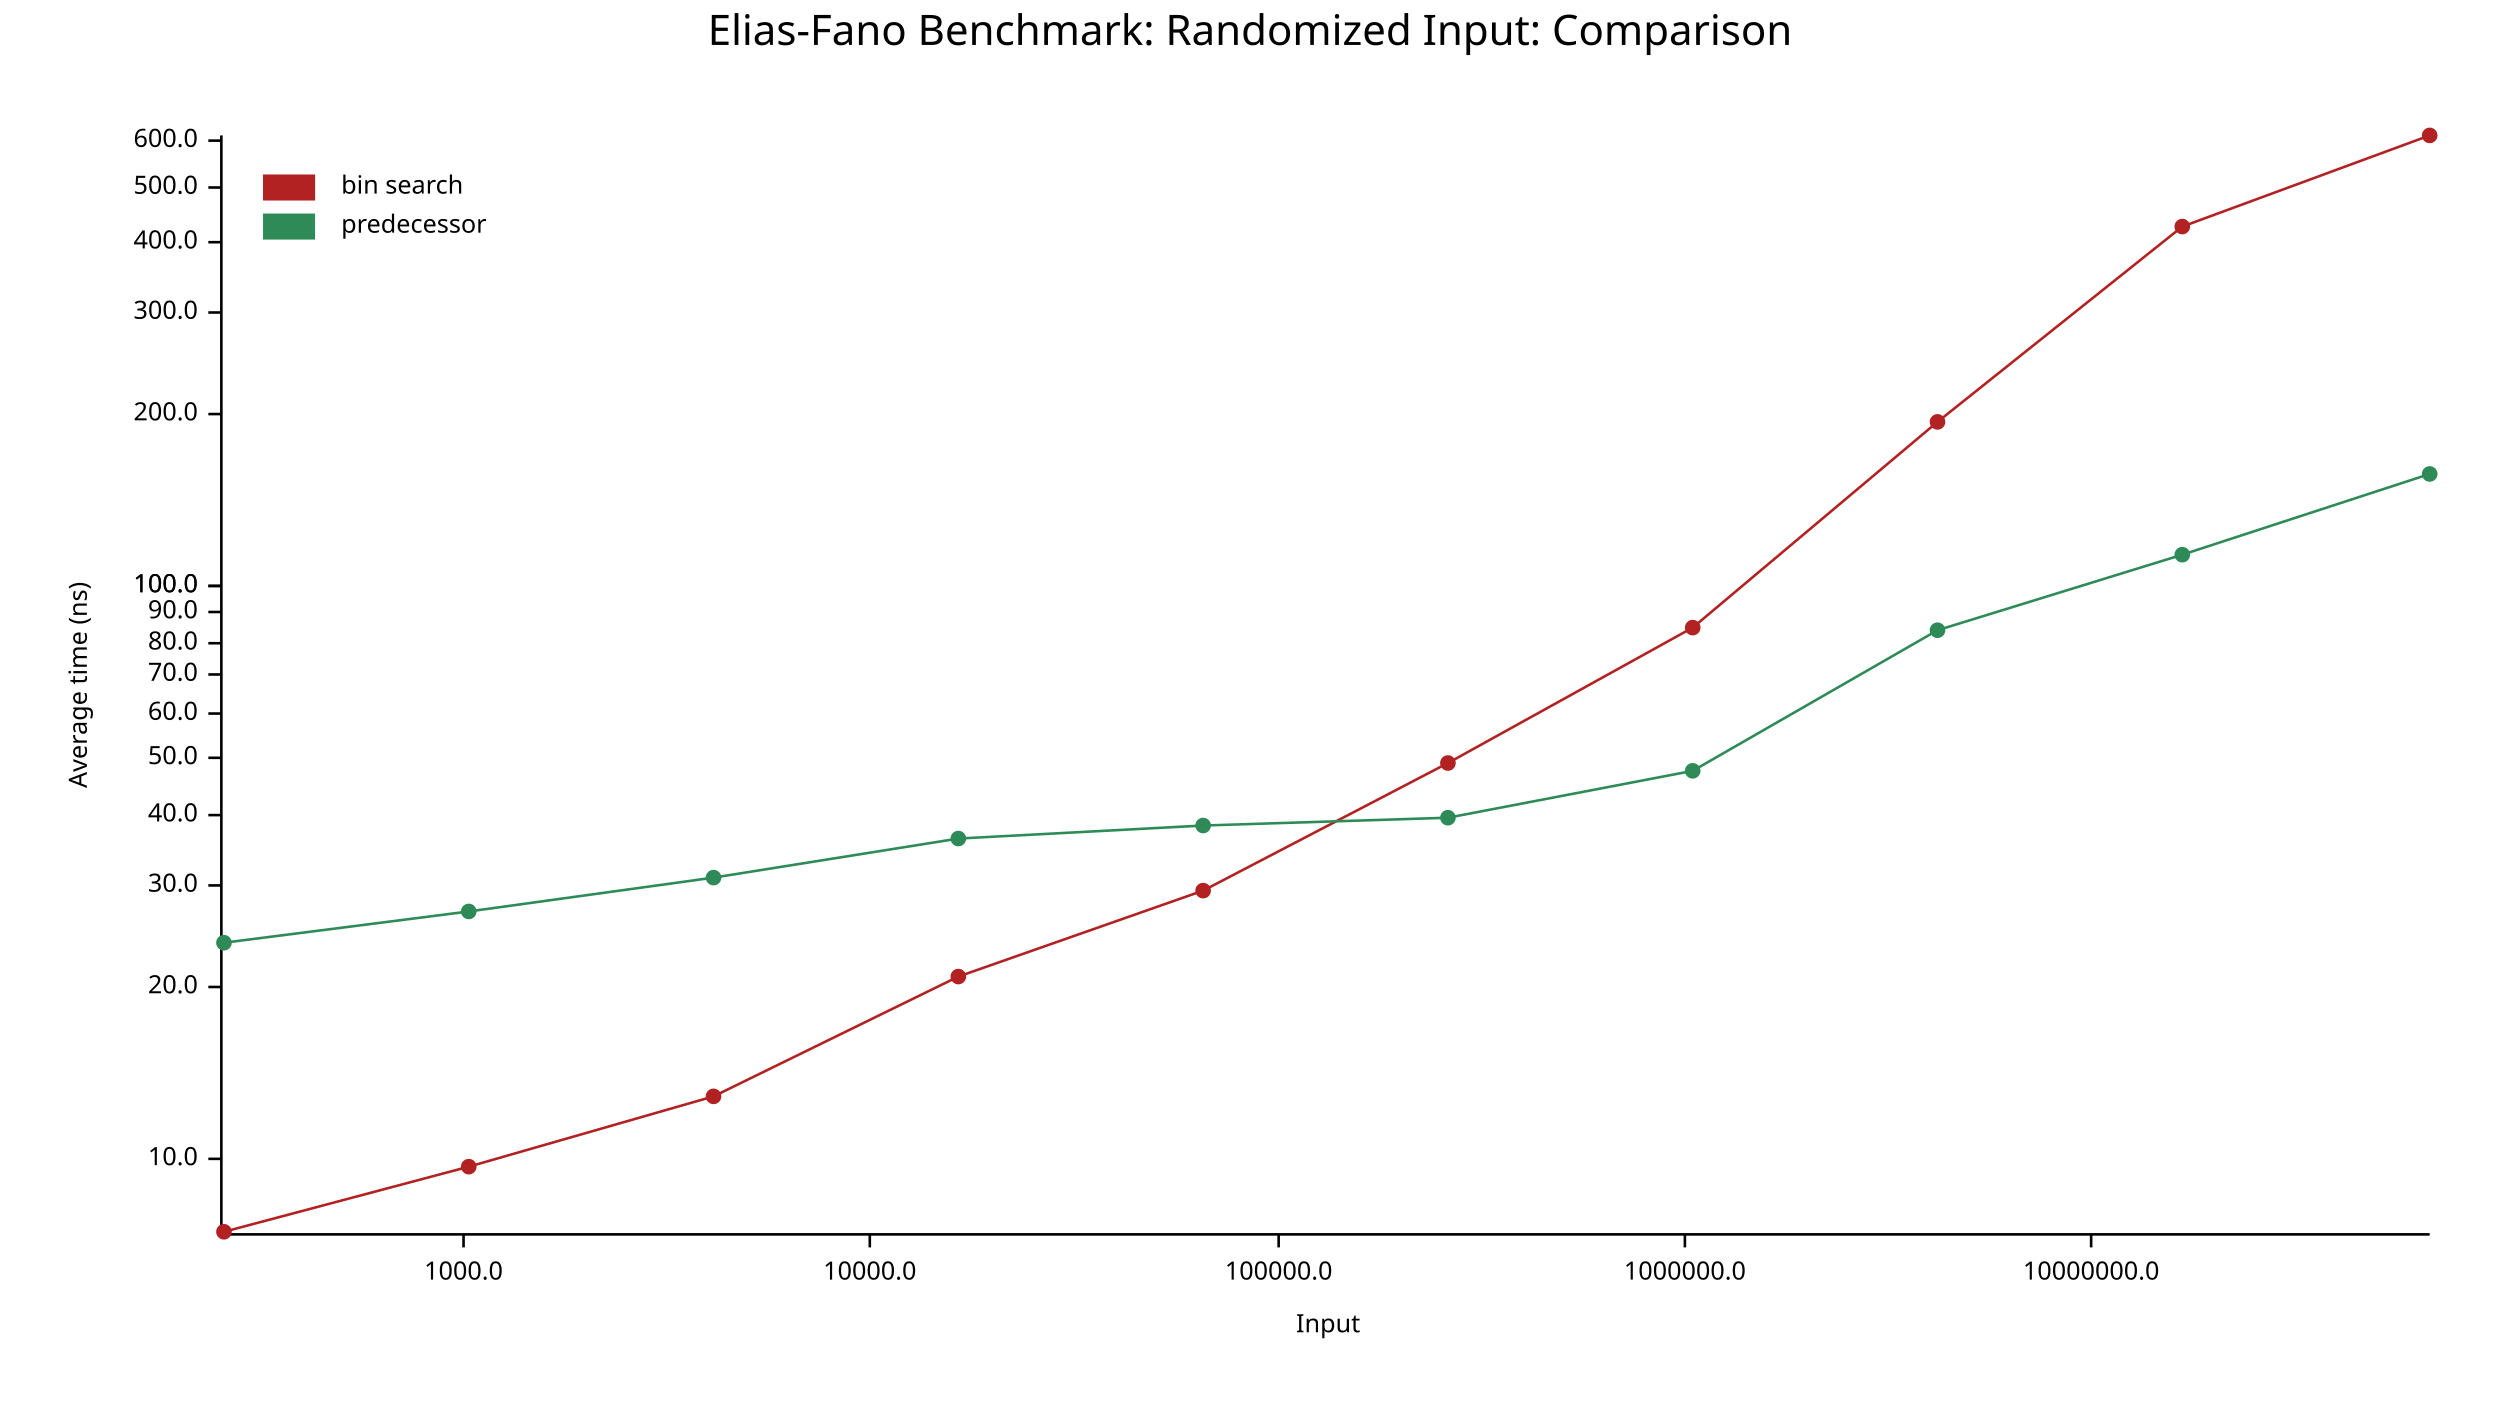
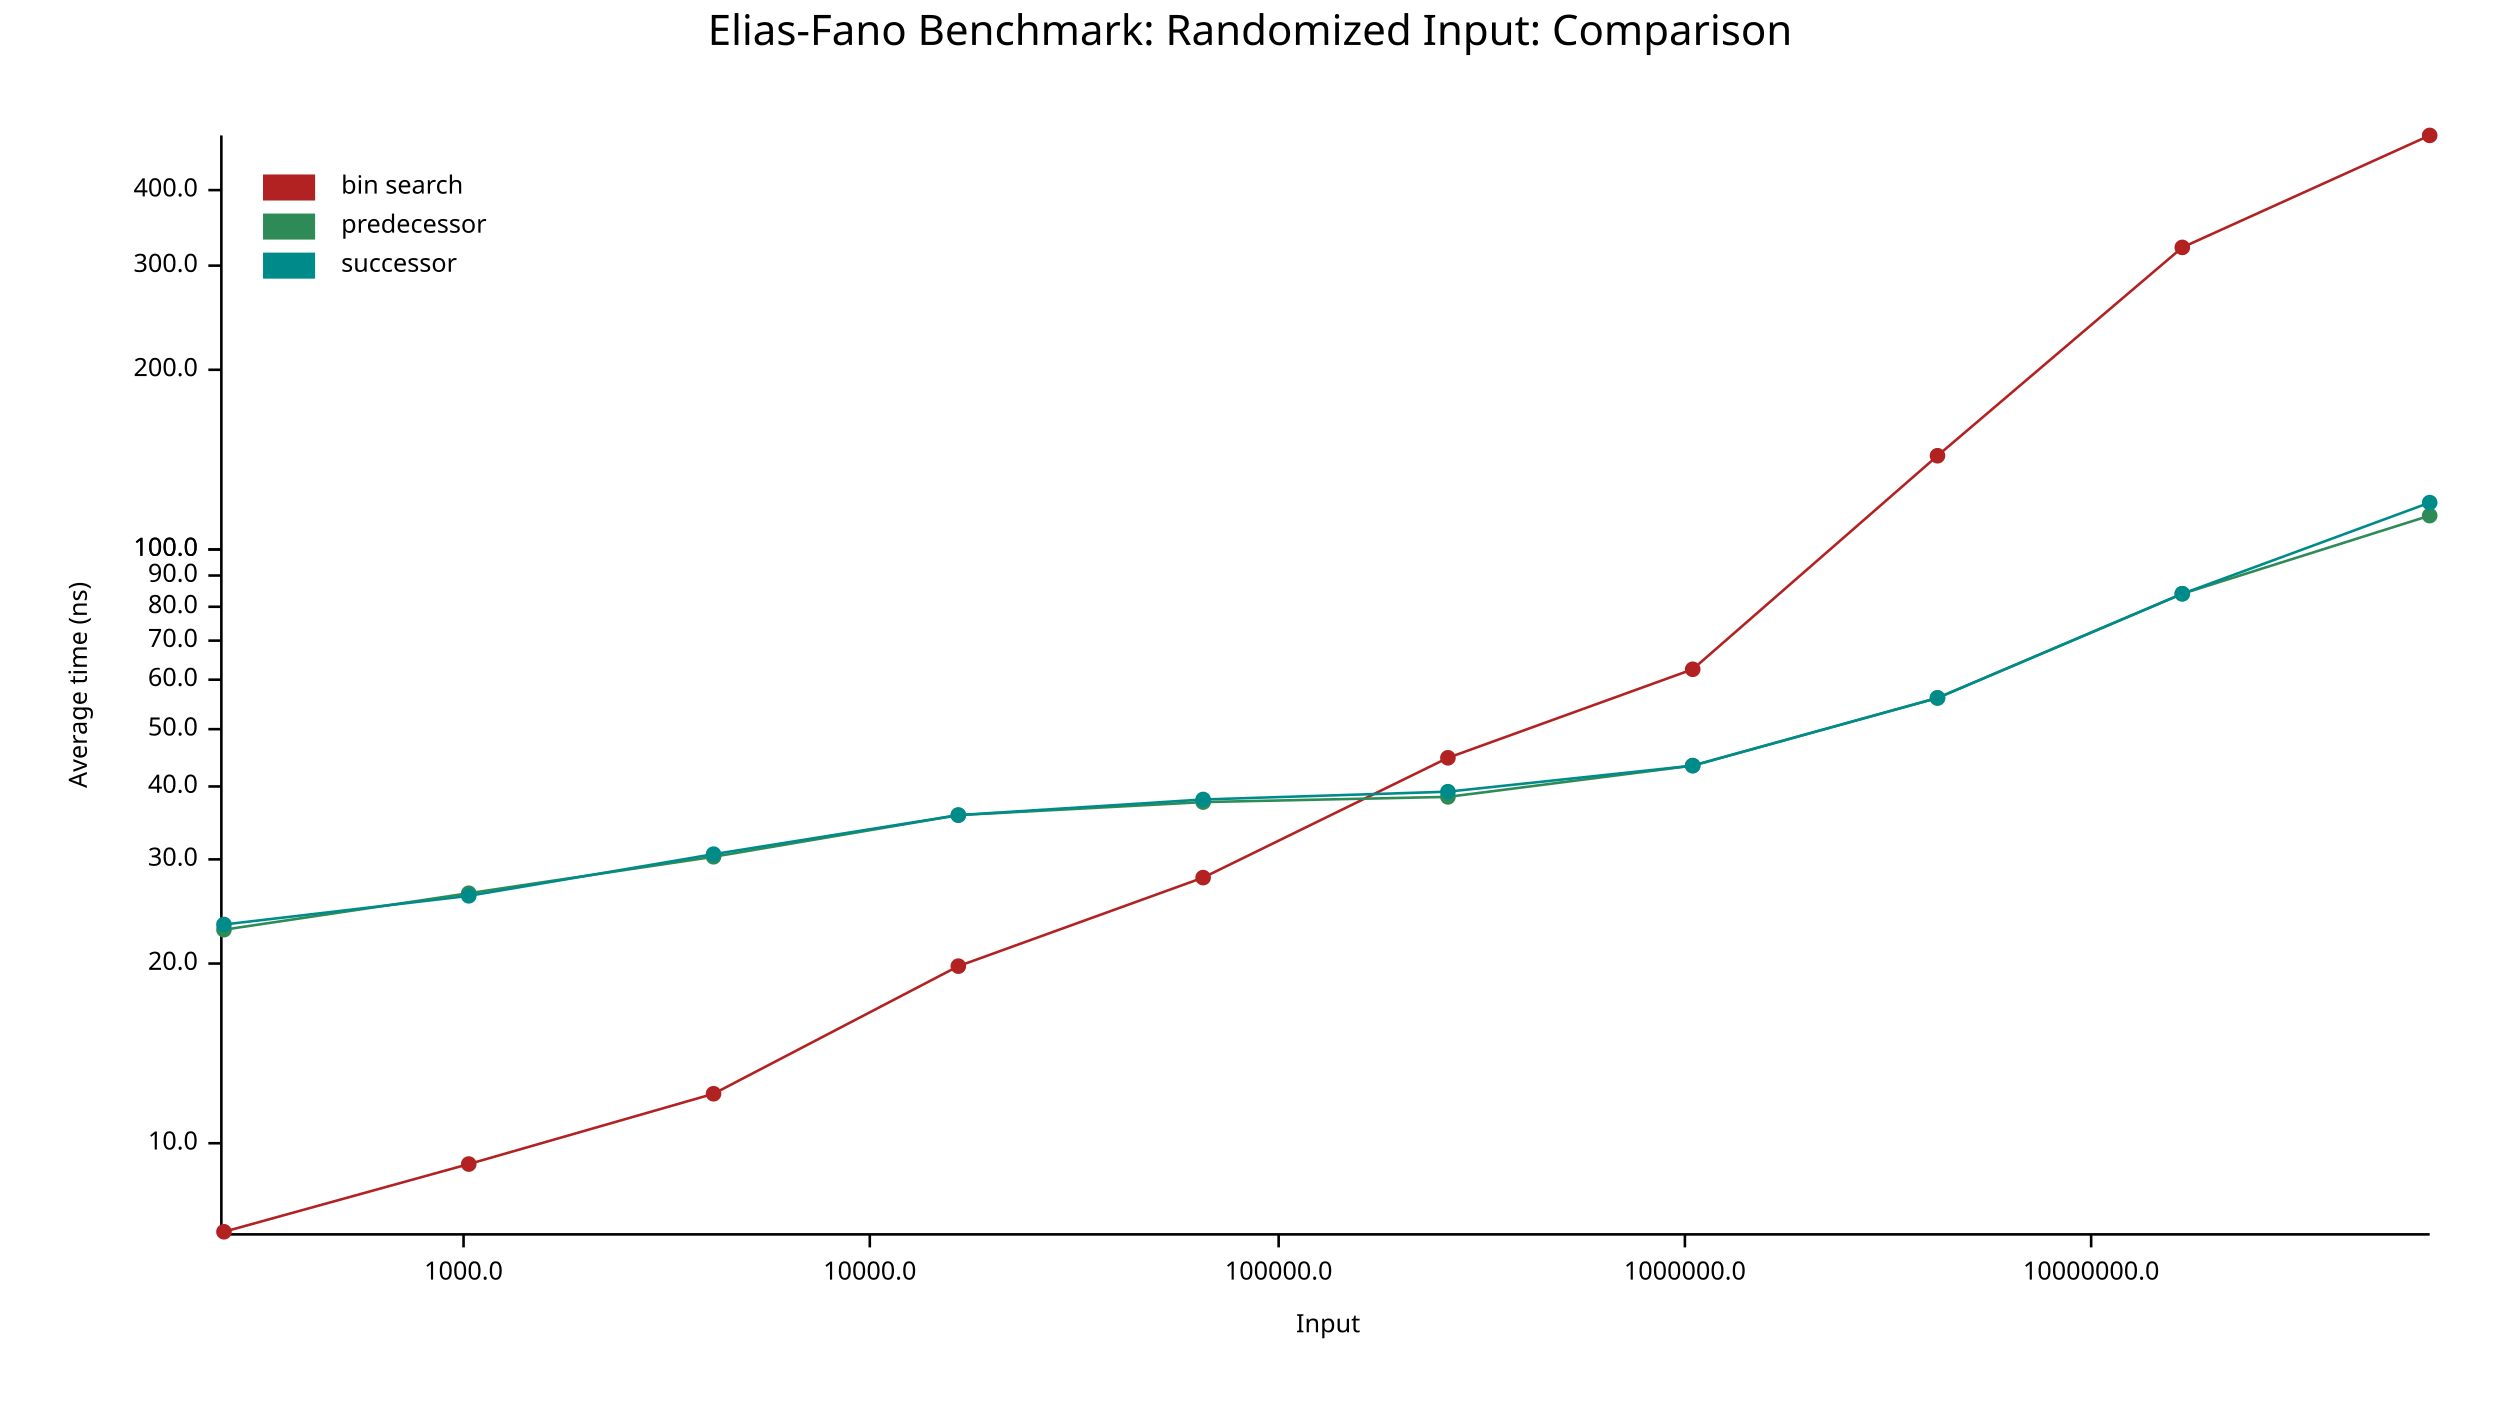
<svg xmlns="http://www.w3.org/2000/svg" width="960" height="540" viewBox="0 0 960 540" style="background-color: #FFFAF0;">
  <text x="480" y="5" dy="0.76em" text-anchor="middle" font-family="sans-serif" font-size="16.129" opacity="1" fill="#000000">
Elias-Fano Benchmark: Randomized Input: Comparison
</text>
  <text x="26" y="263" dy="0.76em" text-anchor="middle" font-family="sans-serif" font-size="9.677" opacity="1" fill="#000000" transform="rotate(270, 26, 263)">
Average time (ns)
</text>
  <text x="510" y="514" dy="-0.5ex" text-anchor="middle" font-family="sans-serif" font-size="9.677" opacity="1" fill="#000000">
Input
</text>
  <polyline fill="none" opacity="1" stroke="#000000" stroke-width="1" points="85,52 85,473 " />
-   <text x="76" y="445" dy="0.5ex" text-anchor="end" font-family="sans-serif" font-size="9.677" opacity="1" fill="#000000">
+   <text x="76" y="439" dy="0.5ex" text-anchor="end" font-family="sans-serif" font-size="9.677" opacity="1" fill="#000000">
10.0
</text>
-   <polyline fill="none" opacity="1" stroke="#000000" stroke-width="1" points="80,445 85,445 " />
-   <text x="76" y="379" dy="0.5ex" text-anchor="end" font-family="sans-serif" font-size="9.677" opacity="1" fill="#000000">
+   <polyline fill="none" opacity="1" stroke="#000000" stroke-width="1" points="80,439 85,439 " />
+   <text x="76" y="370" dy="0.5ex" text-anchor="end" font-family="sans-serif" font-size="9.677" opacity="1" fill="#000000">
20.0
</text>
-   <polyline fill="none" opacity="1" stroke="#000000" stroke-width="1" points="80,379 85,379 " />
-   <text x="76" y="340" dy="0.5ex" text-anchor="end" font-family="sans-serif" font-size="9.677" opacity="1" fill="#000000">
+   <polyline fill="none" opacity="1" stroke="#000000" stroke-width="1" points="80,370 85,370 " />
+   <text x="76" y="330" dy="0.5ex" text-anchor="end" font-family="sans-serif" font-size="9.677" opacity="1" fill="#000000">
30.0
</text>
-   <polyline fill="none" opacity="1" stroke="#000000" stroke-width="1" points="80,340 85,340 " />
-   <text x="76" y="313" dy="0.5ex" text-anchor="end" font-family="sans-serif" font-size="9.677" opacity="1" fill="#000000">
+   <polyline fill="none" opacity="1" stroke="#000000" stroke-width="1" points="80,330 85,330 " />
+   <text x="76" y="302" dy="0.5ex" text-anchor="end" font-family="sans-serif" font-size="9.677" opacity="1" fill="#000000">
40.0
</text>
-   <polyline fill="none" opacity="1" stroke="#000000" stroke-width="1" points="80,313 85,313 " />
-   <text x="76" y="291" dy="0.5ex" text-anchor="end" font-family="sans-serif" font-size="9.677" opacity="1" fill="#000000">
+   <polyline fill="none" opacity="1" stroke="#000000" stroke-width="1" points="80,302 85,302 " />
+   <text x="76" y="280" dy="0.5ex" text-anchor="end" font-family="sans-serif" font-size="9.677" opacity="1" fill="#000000">
50.0
</text>
-   <polyline fill="none" opacity="1" stroke="#000000" stroke-width="1" points="80,291 85,291 " />
-   <text x="76" y="274" dy="0.5ex" text-anchor="end" font-family="sans-serif" font-size="9.677" opacity="1" fill="#000000">
+   <polyline fill="none" opacity="1" stroke="#000000" stroke-width="1" points="80,280 85,280 " />
+   <text x="76" y="261" dy="0.5ex" text-anchor="end" font-family="sans-serif" font-size="9.677" opacity="1" fill="#000000">
60.0
</text>
-   <polyline fill="none" opacity="1" stroke="#000000" stroke-width="1" points="80,274 85,274 " />
-   <text x="76" y="259" dy="0.5ex" text-anchor="end" font-family="sans-serif" font-size="9.677" opacity="1" fill="#000000">
+   <polyline fill="none" opacity="1" stroke="#000000" stroke-width="1" points="80,261 85,261 " />
+   <text x="76" y="246" dy="0.5ex" text-anchor="end" font-family="sans-serif" font-size="9.677" opacity="1" fill="#000000">
70.0
</text>
-   <polyline fill="none" opacity="1" stroke="#000000" stroke-width="1" points="80,259 85,259 " />
-   <text x="76" y="247" dy="0.5ex" text-anchor="end" font-family="sans-serif" font-size="9.677" opacity="1" fill="#000000">
+   <polyline fill="none" opacity="1" stroke="#000000" stroke-width="1" points="80,246 85,246 " />
+   <text x="76" y="233" dy="0.5ex" text-anchor="end" font-family="sans-serif" font-size="9.677" opacity="1" fill="#000000">
80.0
</text>
-   <polyline fill="none" opacity="1" stroke="#000000" stroke-width="1" points="80,247 85,247 " />
-   <text x="76" y="235" dy="0.5ex" text-anchor="end" font-family="sans-serif" font-size="9.677" opacity="1" fill="#000000">
+   <polyline fill="none" opacity="1" stroke="#000000" stroke-width="1" points="80,233 85,233 " />
+   <text x="76" y="221" dy="0.5ex" text-anchor="end" font-family="sans-serif" font-size="9.677" opacity="1" fill="#000000">
90.0
</text>
-   <polyline fill="none" opacity="1" stroke="#000000" stroke-width="1" points="80,235 85,235 " />
-   <text x="76" y="225" dy="0.5ex" text-anchor="end" font-family="sans-serif" font-size="9.677" opacity="1" fill="#000000">
+   <polyline fill="none" opacity="1" stroke="#000000" stroke-width="1" points="80,221 85,221 " />
+   <text x="76" y="211" dy="0.5ex" text-anchor="end" font-family="sans-serif" font-size="9.677" opacity="1" fill="#000000">
100.0
</text>
-   <polyline fill="none" opacity="1" stroke="#000000" stroke-width="1" points="80,225 85,225 " />
-   <text x="76" y="225" dy="0.5ex" text-anchor="end" font-family="sans-serif" font-size="9.677" opacity="1" fill="#000000">
+   <polyline fill="none" opacity="1" stroke="#000000" stroke-width="1" points="80,211 85,211 " />
+   <text x="76" y="211" dy="0.5ex" text-anchor="end" font-family="sans-serif" font-size="9.677" opacity="1" fill="#000000">
100.0
</text>
-   <polyline fill="none" opacity="1" stroke="#000000" stroke-width="1" points="80,225 85,225 " />
-   <text x="76" y="159" dy="0.5ex" text-anchor="end" font-family="sans-serif" font-size="9.677" opacity="1" fill="#000000">
+   <polyline fill="none" opacity="1" stroke="#000000" stroke-width="1" points="80,211 85,211 " />
+   <text x="76" y="142" dy="0.5ex" text-anchor="end" font-family="sans-serif" font-size="9.677" opacity="1" fill="#000000">
200.0
</text>
-   <polyline fill="none" opacity="1" stroke="#000000" stroke-width="1" points="80,159 85,159 " />
-   <text x="76" y="120" dy="0.5ex" text-anchor="end" font-family="sans-serif" font-size="9.677" opacity="1" fill="#000000">
+   <polyline fill="none" opacity="1" stroke="#000000" stroke-width="1" points="80,142 85,142 " />
+   <text x="76" y="102" dy="0.5ex" text-anchor="end" font-family="sans-serif" font-size="9.677" opacity="1" fill="#000000">
300.0
</text>
-   <polyline fill="none" opacity="1" stroke="#000000" stroke-width="1" points="80,120 85,120 " />
-   <text x="76" y="93" dy="0.5ex" text-anchor="end" font-family="sans-serif" font-size="9.677" opacity="1" fill="#000000">
+   <polyline fill="none" opacity="1" stroke="#000000" stroke-width="1" points="80,102 85,102 " />
+   <text x="76" y="73" dy="0.5ex" text-anchor="end" font-family="sans-serif" font-size="9.677" opacity="1" fill="#000000">
400.0
</text>
-   <polyline fill="none" opacity="1" stroke="#000000" stroke-width="1" points="80,93 85,93 " />
-   <text x="76" y="72" dy="0.5ex" text-anchor="end" font-family="sans-serif" font-size="9.677" opacity="1" fill="#000000">
- 500.0
- </text>
-   <polyline fill="none" opacity="1" stroke="#000000" stroke-width="1" points="80,72 85,72 " />
-   <text x="76" y="54" dy="0.5ex" text-anchor="end" font-family="sans-serif" font-size="9.677" opacity="1" fill="#000000">
- 600.0
- </text>
-   <polyline fill="none" opacity="1" stroke="#000000" stroke-width="1" points="80,54 85,54 " />
+   <polyline fill="none" opacity="1" stroke="#000000" stroke-width="1" points="80,73 85,73 " />
  <polyline fill="none" opacity="1" stroke="#000000" stroke-width="1" points="86,474 933,474 " />
  <text x="178" y="484" dy="0.76em" text-anchor="middle" font-family="sans-serif" font-size="9.677" opacity="1" fill="#000000">
1000.0
</text>
  <polyline fill="none" opacity="1" stroke="#000000" stroke-width="1" points="178,474 178,479 " />
  <text x="334" y="484" dy="0.76em" text-anchor="middle" font-family="sans-serif" font-size="9.677" opacity="1" fill="#000000">
10000.0
</text>
  <polyline fill="none" opacity="1" stroke="#000000" stroke-width="1" points="334,474 334,479 " />
  <text x="491" y="484" dy="0.76em" text-anchor="middle" font-family="sans-serif" font-size="9.677" opacity="1" fill="#000000">
100000.0
</text>
  <polyline fill="none" opacity="1" stroke="#000000" stroke-width="1" points="491,474 491,479 " />
  <text x="647" y="484" dy="0.76em" text-anchor="middle" font-family="sans-serif" font-size="9.677" opacity="1" fill="#000000">
1000000.0
</text>
  <polyline fill="none" opacity="1" stroke="#000000" stroke-width="1" points="647,474 647,479 " />
  <text x="803" y="484" dy="0.76em" text-anchor="middle" font-family="sans-serif" font-size="9.677" opacity="1" fill="#000000">
10000000.0
</text>
  <polyline fill="none" opacity="1" stroke="#000000" stroke-width="1" points="803,474 803,479 " />
  <circle cx="86" cy="473" r="3" opacity="1" fill="#B22222" stroke="none" stroke-width="1" />
-   <circle cx="180" cy="448" r="3" opacity="1" fill="#B22222" stroke="none" stroke-width="1" />
-   <circle cx="274" cy="421" r="3" opacity="1" fill="#B22222" stroke="none" stroke-width="1" />
-   <circle cx="368" cy="375" r="3" opacity="1" fill="#B22222" stroke="none" stroke-width="1" />
-   <circle cx="462" cy="342" r="3" opacity="1" fill="#B22222" stroke="none" stroke-width="1" />
-   <circle cx="556" cy="293" r="3" opacity="1" fill="#B22222" stroke="none" stroke-width="1" />
-   <circle cx="650" cy="241" r="3" opacity="1" fill="#B22222" stroke="none" stroke-width="1" />
-   <circle cx="744" cy="162" r="3" opacity="1" fill="#B22222" stroke="none" stroke-width="1" />
-   <circle cx="838" cy="87" r="3" opacity="1" fill="#B22222" stroke="none" stroke-width="1" />
+   <circle cx="180" cy="447" r="3" opacity="1" fill="#B22222" stroke="none" stroke-width="1" />
+   <circle cx="274" cy="420" r="3" opacity="1" fill="#B22222" stroke="none" stroke-width="1" />
+   <circle cx="368" cy="371" r="3" opacity="1" fill="#B22222" stroke="none" stroke-width="1" />
+   <circle cx="462" cy="337" r="3" opacity="1" fill="#B22222" stroke="none" stroke-width="1" />
+   <circle cx="556" cy="291" r="3" opacity="1" fill="#B22222" stroke="none" stroke-width="1" />
+   <circle cx="650" cy="257" r="3" opacity="1" fill="#B22222" stroke="none" stroke-width="1" />
+   <circle cx="744" cy="175" r="3" opacity="1" fill="#B22222" stroke="none" stroke-width="1" />
+   <circle cx="838" cy="95" r="3" opacity="1" fill="#B22222" stroke="none" stroke-width="1" />
  <circle cx="933" cy="52" r="3" opacity="1" fill="#B22222" stroke="none" stroke-width="1" />
-   <polyline fill="none" opacity="1" stroke="#B22222" stroke-width="1" points="86,473 180,448 274,421 368,375 462,342 556,293 650,241 744,162 838,87 933,52 " />
-   <circle cx="86" cy="362" r="3" opacity="1" fill="#2E8B57" stroke="none" stroke-width="1" />
-   <circle cx="180" cy="350" r="3" opacity="1" fill="#2E8B57" stroke="none" stroke-width="1" />
-   <circle cx="274" cy="337" r="3" opacity="1" fill="#2E8B57" stroke="none" stroke-width="1" />
-   <circle cx="368" cy="322" r="3" opacity="1" fill="#2E8B57" stroke="none" stroke-width="1" />
-   <circle cx="462" cy="317" r="3" opacity="1" fill="#2E8B57" stroke="none" stroke-width="1" />
-   <circle cx="556" cy="314" r="3" opacity="1" fill="#2E8B57" stroke="none" stroke-width="1" />
-   <circle cx="650" cy="296" r="3" opacity="1" fill="#2E8B57" stroke="none" stroke-width="1" />
-   <circle cx="744" cy="242" r="3" opacity="1" fill="#2E8B57" stroke="none" stroke-width="1" />
-   <circle cx="838" cy="213" r="3" opacity="1" fill="#2E8B57" stroke="none" stroke-width="1" />
-   <circle cx="933" cy="182" r="3" opacity="1" fill="#2E8B57" stroke="none" stroke-width="1" />
-   <polyline fill="none" opacity="1" stroke="#2E8B57" stroke-width="1" points="86,362 180,350 274,337 368,322 462,317 556,314 650,296 744,242 838,213 933,182 " />
+   <polyline fill="none" opacity="1" stroke="#B22222" stroke-width="1" points="86,473 180,447 274,420 368,371 462,337 556,291 650,257 744,175 838,95 933,52 " />
+   <circle cx="86" cy="357" r="3" opacity="1" fill="#2E8B57" stroke="none" stroke-width="1" />
+   <circle cx="180" cy="343" r="3" opacity="1" fill="#2E8B57" stroke="none" stroke-width="1" />
+   <circle cx="274" cy="329" r="3" opacity="1" fill="#2E8B57" stroke="none" stroke-width="1" />
+   <circle cx="368" cy="313" r="3" opacity="1" fill="#2E8B57" stroke="none" stroke-width="1" />
+   <circle cx="462" cy="308" r="3" opacity="1" fill="#2E8B57" stroke="none" stroke-width="1" />
+   <circle cx="556" cy="306" r="3" opacity="1" fill="#2E8B57" stroke="none" stroke-width="1" />
+   <circle cx="650" cy="294" r="3" opacity="1" fill="#2E8B57" stroke="none" stroke-width="1" />
+   <circle cx="744" cy="268" r="3" opacity="1" fill="#2E8B57" stroke="none" stroke-width="1" />
+   <circle cx="838" cy="228" r="3" opacity="1" fill="#2E8B57" stroke="none" stroke-width="1" />
+   <circle cx="933" cy="198" r="3" opacity="1" fill="#2E8B57" stroke="none" stroke-width="1" />
+   <polyline fill="none" opacity="1" stroke="#2E8B57" stroke-width="1" points="86,357 180,343 274,329 368,313 462,308 556,306 650,294 744,268 838,228 933,198 " />
+   <circle cx="86" cy="355" r="3" opacity="1" fill="#008B8B" stroke="none" stroke-width="1" />
+   <circle cx="180" cy="344" r="3" opacity="1" fill="#008B8B" stroke="none" stroke-width="1" />
+   <circle cx="274" cy="328" r="3" opacity="1" fill="#008B8B" stroke="none" stroke-width="1" />
+   <circle cx="368" cy="313" r="3" opacity="1" fill="#008B8B" stroke="none" stroke-width="1" />
+   <circle cx="462" cy="307" r="3" opacity="1" fill="#008B8B" stroke="none" stroke-width="1" />
+   <circle cx="556" cy="304" r="3" opacity="1" fill="#008B8B" stroke="none" stroke-width="1" />
+   <circle cx="650" cy="294" r="3" opacity="1" fill="#008B8B" stroke="none" stroke-width="1" />
+   <circle cx="744" cy="268" r="3" opacity="1" fill="#008B8B" stroke="none" stroke-width="1" />
+   <circle cx="838" cy="228" r="3" opacity="1" fill="#008B8B" stroke="none" stroke-width="1" />
+   <circle cx="933" cy="193" r="3" opacity="1" fill="#008B8B" stroke="none" stroke-width="1" />
+   <polyline fill="none" opacity="1" stroke="#008B8B" stroke-width="1" points="86,355 180,344 274,328 368,313 462,307 556,304 650,294 744,268 838,228 933,193 " />
  <text x="131" y="67" dy="0.76em" text-anchor="start" font-family="sans-serif" font-size="9.677" opacity="1" fill="#000000">
bin search
</text>
  <text x="131" y="82" dy="0.76em" text-anchor="start" font-family="sans-serif" font-size="9.677" opacity="1" fill="#000000">
predecessor
</text>
+   <text x="131" y="97" dy="0.76em" text-anchor="start" font-family="sans-serif" font-size="9.677" opacity="1" fill="#000000">
+ successor
+ </text>
  <rect x="101" y="67" width="20" height="10" opacity="1" fill="#B22222" stroke="none" />
  <rect x="101" y="82" width="20" height="10" opacity="1" fill="#2E8B57" stroke="none" />
+   <rect x="101" y="97" width="20" height="10" opacity="1" fill="#008B8B" stroke="none" />
</svg>
